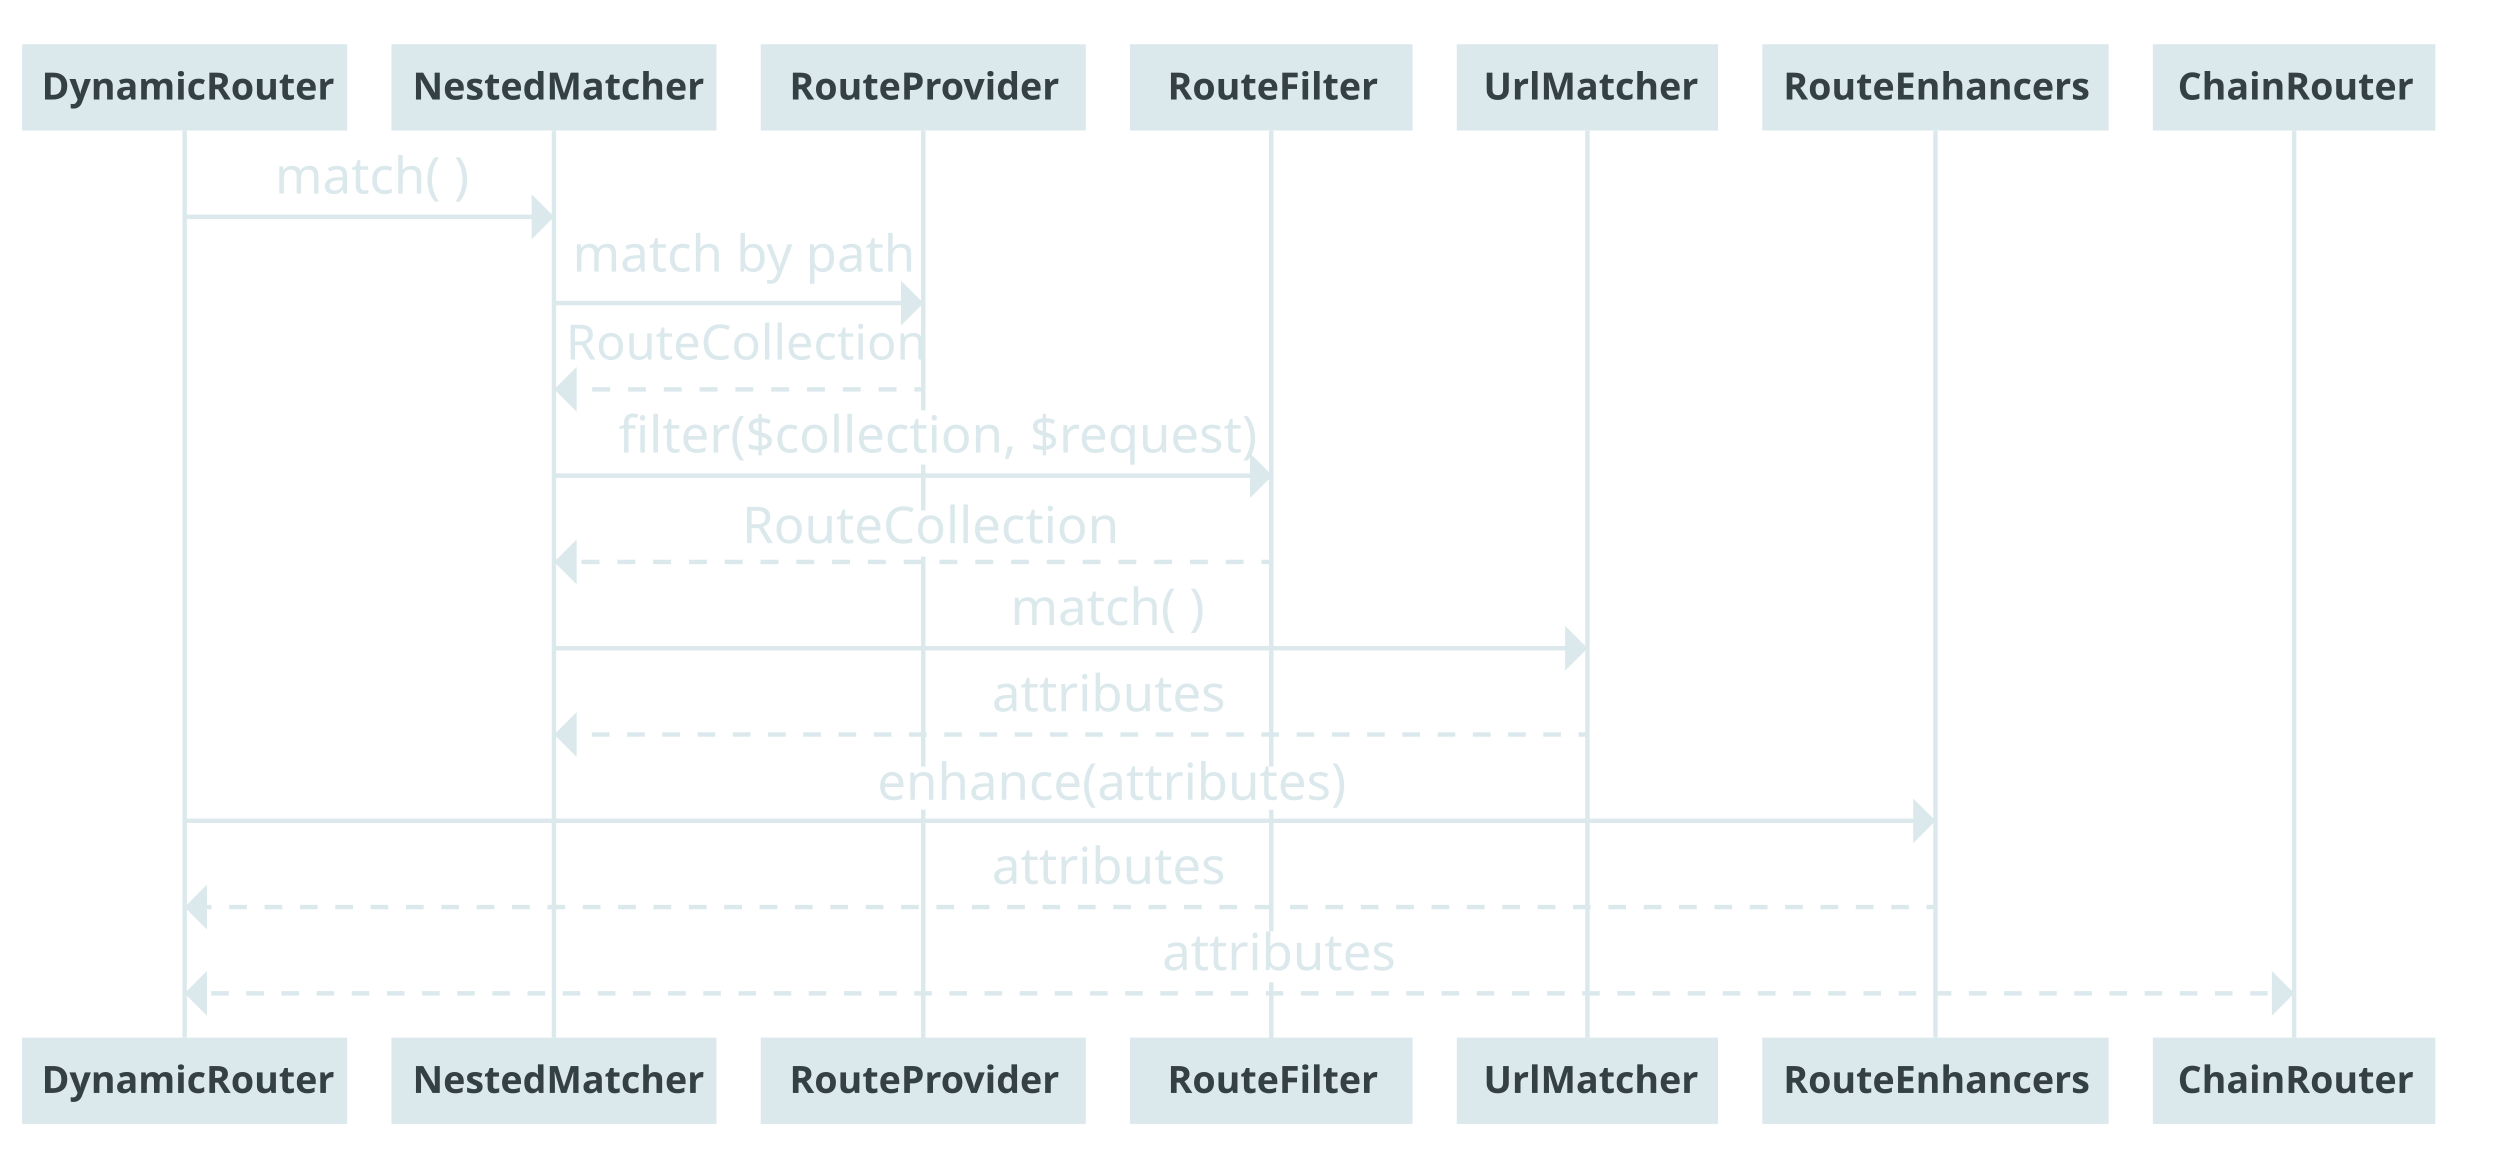
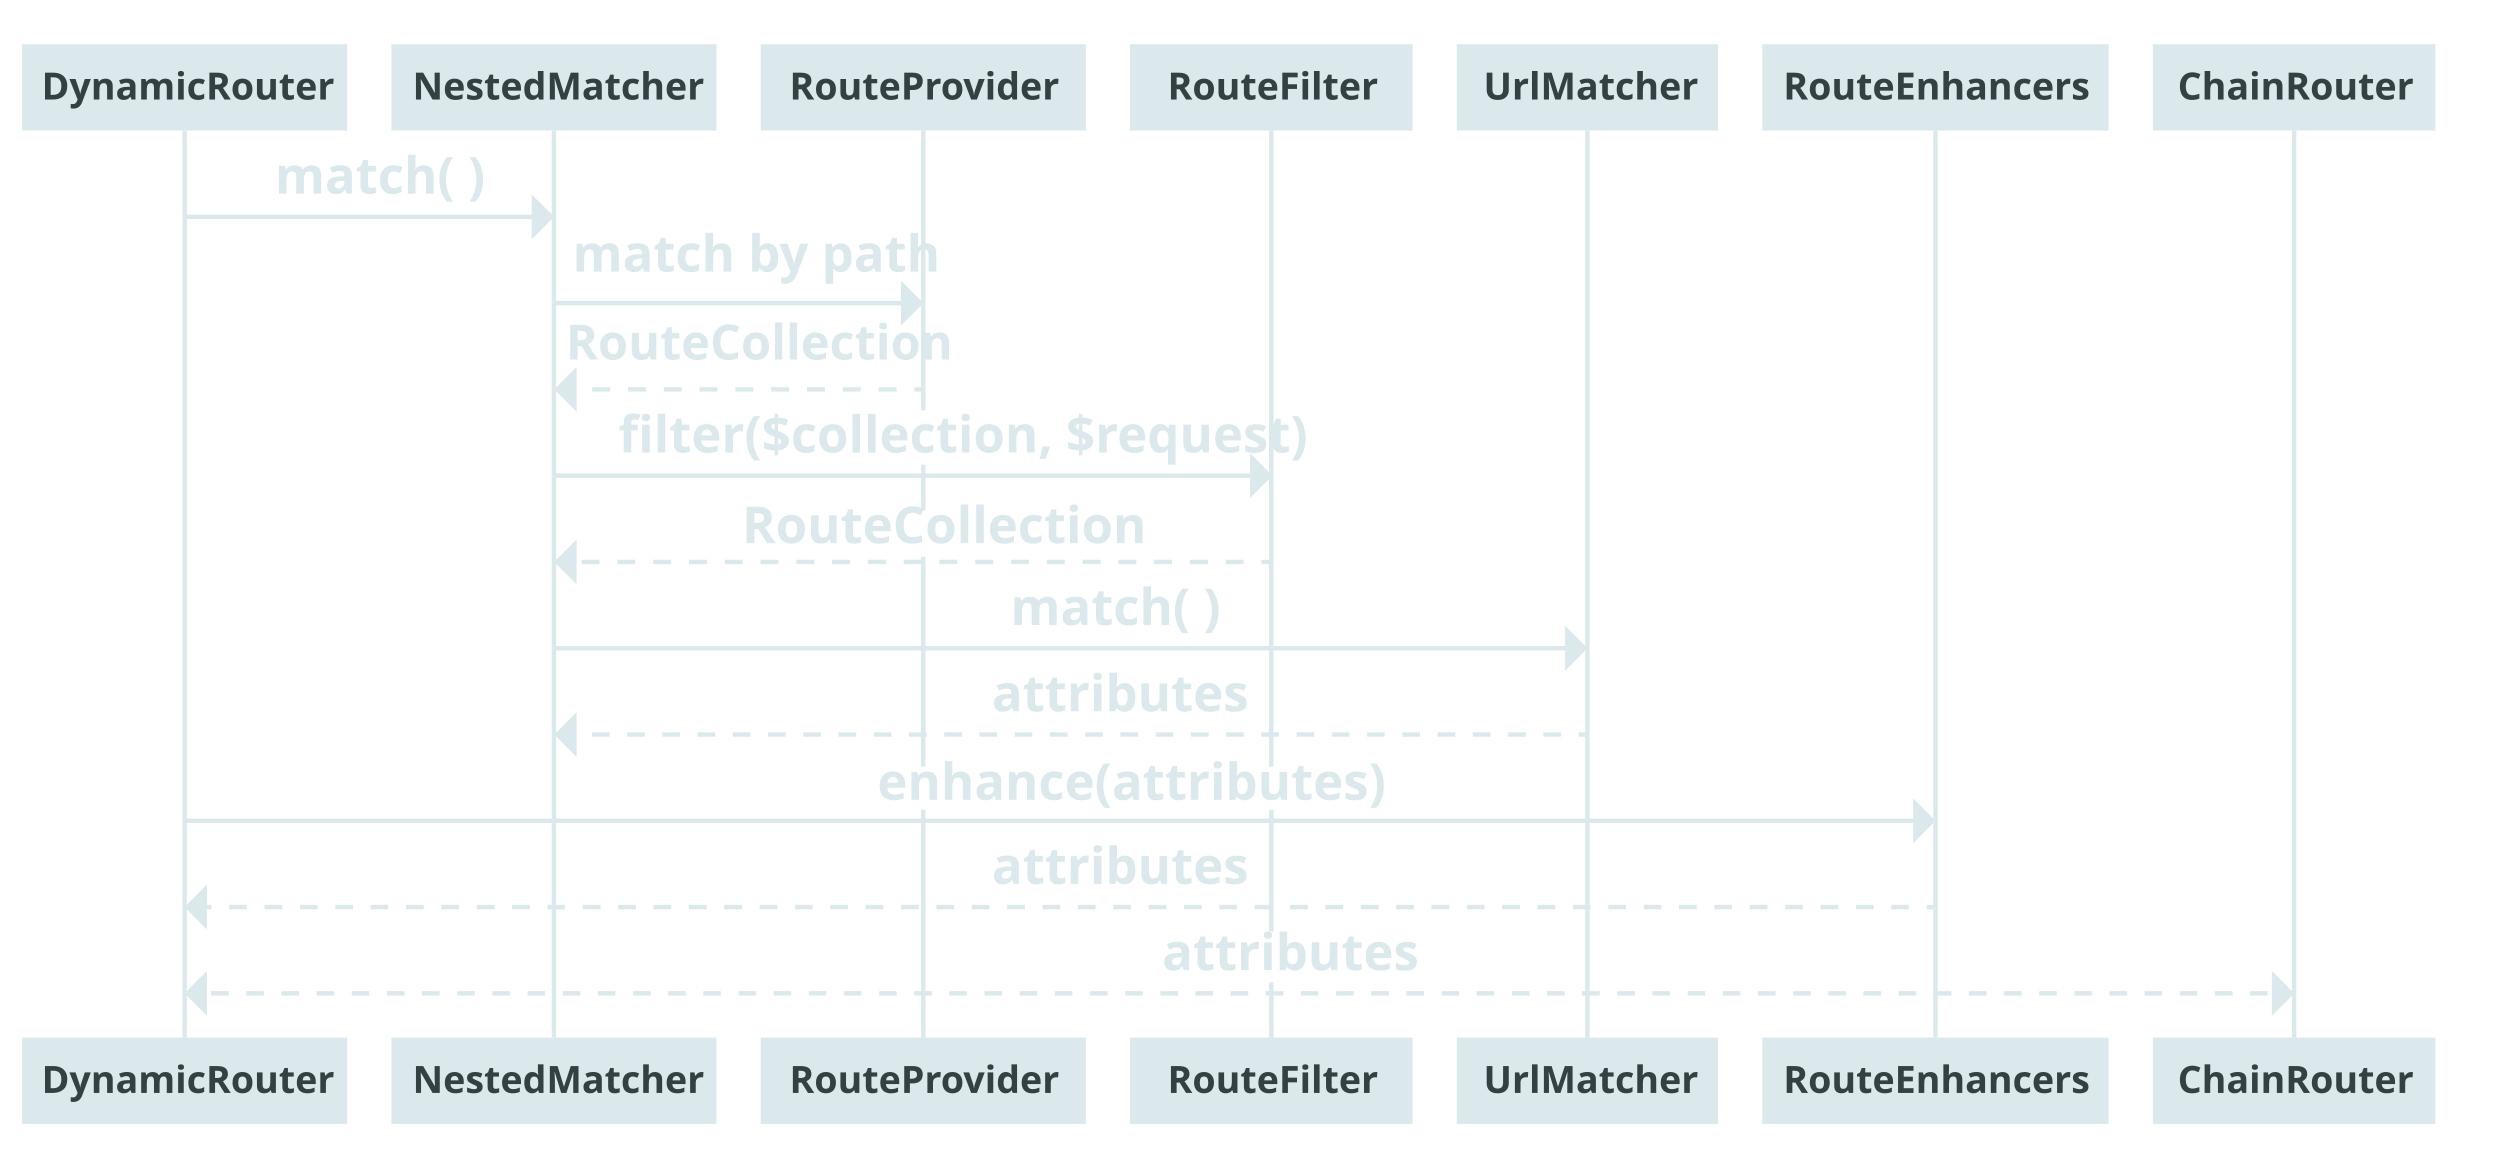
<svg xmlns="http://www.w3.org/2000/svg" version="1.1" id="Layer_1" x="0px" y="0px" width="1130px" height="528px" viewBox="0 0 1130 528" enable-background="new 0 0 1130 528" xml:space="preserve">
  <rect x="10" y="20" fill="#DBE8EC" width="146.922" height="39" />
  <g>
    <text transform="matrix(1 0 0 1 18.8066 45)" fill="#344041" font-family="Proxima Nova" font-weight="bold" font-size="17">DynamicRouter</text>
  </g>
  <rect x="10" y="469" fill="#DBE8EC" width="146.922" height="39" />
  <g>
    <text transform="matrix(1 0 0 1 18.8066 494)" fill="#344041" font-family="Proxima Nova" font-weight="bold" font-size="17">DynamicRouter</text>
  </g>
  <path fill="none" stroke="#DBE8EC" stroke-width="2" d="M83.461,59v410" />
  <rect x="176.922" y="20" fill="#DBE8EC" width="146.922" height="39" />
  <g>
    <text transform="matrix(1 0 0 1 186.481 45)" fill="#344041" font-family="Proxima Nova" font-weight="bold" font-size="17">NestedMatcher</text>
  </g>
  <rect x="176.922" y="469" fill="#DBE8EC" width="146.922" height="39" />
  <g>
    <text transform="matrix(1 0 0 1 186.481 494)" fill="#344041" font-family="Proxima Nova" font-weight="bold" font-size="17">NestedMatcher</text>
  </g>
  <path fill="none" stroke="#DBE8EC" stroke-width="2" d="M250.383,59v410" />
  <rect x="343.844" y="20" fill="#DBE8EC" width="146.922" height="39" />
  <g>
    <text transform="matrix(1 0 0 1 356.8447 45)" fill="#344041" font-family="Proxima Nova" font-weight="bold" font-size="17">RouteProvider</text>
  </g>
  <rect x="343.844" y="469" fill="#DBE8EC" width="146.922" height="39" />
  <g>
    <text transform="matrix(1 0 0 1 356.8447 494)" fill="#344041" font-family="Proxima Nova" font-weight="bold" font-size="17">RouteProvider</text>
  </g>
  <path fill="none" stroke="#DBE8EC" stroke-width="2" d="M417.305,59v126.5" />
  <path fill="none" stroke="#DBE8EC" stroke-width="2" d="M417.305,210v20.75" />
  <path fill="none" stroke="#DBE8EC" stroke-width="2" d="M417.305,251.625V346.5" />
  <path fill="none" stroke="#DBE8EC" stroke-width="2" d="M417.305,366v104.875" />
  <path fill="none" stroke="#DBE8EC" stroke-width="2" d="M574.622,366v55" />
  <path fill="none" stroke="#DBE8EC" stroke-width="2" d="M574.622,444v27.5" />
  <rect x="510.766" y="20" fill="#DBE8EC" width="127.703" height="39" />
  <g>
    <text transform="matrix(1 0 0 1 527.7368 45)" fill="#344041" font-family="Proxima Nova" font-weight="bold" font-size="17">RouteFilter</text>
  </g>
  <rect x="510.766" y="469" fill="#DBE8EC" width="127.703" height="39" />
  <g>
    <text transform="matrix(1 0 0 1 527.7368 494)" fill="#344041" font-family="Proxima Nova" font-weight="bold" font-size="17">RouteFilter</text>
  </g>
  <path fill="none" stroke="#DBE8EC" stroke-width="2" d="M574.617,59v287.5" />
  <rect x="658.469" y="20" fill="#DBE8EC" width="118.094" height="39" />
  <g>
    <text transform="matrix(1 0 0 1 670.5537 45)" fill="#344041" font-family="Proxima Nova" font-weight="bold" font-size="17">UrlMatcher</text>
  </g>
  <rect x="658.469" y="469" fill="#DBE8EC" width="118.094" height="39" />
  <g>
    <text transform="matrix(1 0 0 1 670.5537 494)" fill="#344041" font-family="Proxima Nova" font-weight="bold" font-size="17">UrlMatcher</text>
  </g>
  <path fill="none" stroke="#DBE8EC" stroke-width="2" d="M717.516,59v410" />
  <rect x="796.562" y="20" fill="#DBE8EC" width="156.529" height="39" />
  <g>
    <text transform="matrix(1 0 0 1 806.0557 45)" fill="#344041" font-family="Proxima Nova" font-weight="bold" font-size="17">RouteEnhancers</text>
  </g>
  <rect x="796.562" y="469" fill="#DBE8EC" width="156.529" height="39" />
  <g>
    <text transform="matrix(1 0 0 1 806.0557 494)" fill="#344041" font-family="Proxima Nova" font-weight="bold" font-size="17">RouteEnhancers</text>
  </g>
  <path fill="none" stroke="#DBE8EC" stroke-width="2" d="M874.828,59v410" />
  <rect x="973.094" y="20" fill="#DBE8EC" width="127.703" height="39" />
  <g>
    <text transform="matrix(1 0 0 1 984.3311 45)" fill="#344041" font-family="Proxima Nova" font-weight="bold" font-size="17">ChainRouter</text>
  </g>
  <rect x="973.094" y="469" fill="#DBE8EC" width="127.703" height="39" />
  <g>
    <text transform="matrix(1 0 0 1 984.3311 494)" fill="#344041" font-family="Proxima Nova" font-weight="bold" font-size="17">ChainRouter</text>
  </g>
  <path fill="none" stroke="#DBE8EC" stroke-width="2" d="M1036.945,59v410" />
  <g>
-     <text transform="matrix(1 0 0 1 124.2979 87.5)" fill="#DBE8EC" font-family="'ProximaNova-Semibold'" font-size="23">match( )</text>
+     <text transform="matrix(1 0 0 1 124.2979 87.5)" fill="#DBE8EC" font-family="Proxima Nova" font-weight="600" font-size="23">match( )</text>
  </g>
  <g>
-     <text transform="matrix(1 0 0 1 258.8188 122.75)" fill="#DBE8EC" font-family="'ProximaNova-Semibold'" font-size="23">match by path</text>
+     <text transform="matrix(1 0 0 1 258.8188 122.75)" fill="#DBE8EC" font-family="Proxima Nova" font-weight="600" font-size="23">match by path</text>
  </g>
  <g>
-     <text transform="matrix(1 0 0 1 255.7739 162.5)" fill="#DBE8EC" font-family="'ProximaNova-Semibold'" font-size="22">RouteCollection</text>
+     <text transform="matrix(1 0 0 1 255.7739 162.5)" fill="#DBE8EC" font-family="Proxima Nova" font-weight="600" font-size="22">RouteCollection</text>
  </g>
  <g>
-     <text transform="matrix(1 0 0 1 279.563 204.5)" fill="#DBE8EC" font-family="'ProximaNova-Semibold'" font-size="23">filter($collection, $request)</text>
+     <text transform="matrix(1 0 0 1 279.563 204.5)" fill="#DBE8EC" font-family="Proxima Nova" font-weight="600" font-size="23">filter($collection, $request)</text>
  </g>
  <g>
-     <text transform="matrix(1 0 0 1 335.4238 245.5)" fill="#DBE8EC" font-family="'ProximaNova-Semibold'" font-size="23">RouteCollection</text>
+     <text transform="matrix(1 0 0 1 335.4238 245.5)" fill="#DBE8EC" font-family="Proxima Nova" font-weight="600" font-size="23">RouteCollection</text>
  </g>
  <g>
-     <text transform="matrix(1 0 0 1 456.7461 282.5)" fill="#DBE8EC" font-family="'ProximaNova-Semibold'" font-size="23">match( )</text>
+     <text transform="matrix(1 0 0 1 456.7461 282.5)" fill="#DBE8EC" font-family="Proxima Nova" font-weight="600" font-size="23">match( )</text>
  </g>
  <path marker-end="url(#raphael-marker-endblock55)" fill="#DBE8EC" d="M712.508,499" />
  <g>
-     <text transform="matrix(1 0 0 1 448.3457 321.5)" fill="#DBE8EC" font-family="'ProximaNova-Semibold'" font-size="23">attributes</text>
+     <text transform="matrix(1 0 0 1 448.3457 321.5)" fill="#DBE8EC" font-family="Proxima Nova" font-weight="600" font-size="23">attributes</text>
  </g>
  <path marker-end="url(#raphael-marker-endblock55)" fill="#DBE8EC" d="M255.391,460" />
  <g>
-     <text transform="matrix(1 0 0 1 396.5708 361.5)" fill="#DBE8EC" font-family="'ProximaNova-Semibold'" font-size="23">enhance(attributes)</text>
+     <text transform="matrix(1 0 0 1 396.5708 361.5)" fill="#DBE8EC" font-family="Proxima Nova" font-weight="600" font-size="23">enhance(attributes)</text>
  </g>
  <path marker-end="url(#raphael-marker-endblock55)" fill="#DBE8EC" d="M869.826,421" />
  <g>
-     <text transform="matrix(1 0 0 1 448.3457 399.5)" fill="#DBE8EC" font-family="'ProximaNova-Semibold'" font-size="23">attributes</text>
+     <text transform="matrix(1 0 0 1 448.3457 399.5)" fill="#DBE8EC" font-family="Proxima Nova" font-weight="600" font-size="23">attributes</text>
  </g>
  <path marker-end="url(#raphael-marker-endblock55)" fill="#DBE8EC" d="M88.463,382" />
  <g>
-     <text transform="matrix(1 0 0 1 525.2993 438.5)" fill="#DBE8EC" font-family="'ProximaNova-Semibold'" font-size="23">attributes</text>
+     <text transform="matrix(1 0 0 1 525.2993 438.5)" fill="#DBE8EC" font-family="Proxima Nova" font-weight="600" font-size="23">attributes</text>
  </g>
  <path marker-end="url(#raphael-marker-endblock55)" fill="#DBE8EC" d="M1031.943,343" />
  <path fill="none" stroke="#DBE8EC" stroke-width="2" d="M250.774,98H83.462" />
  <path fill="none" stroke="#DBE8EC" stroke-width="2" d="M417.31,137H250.38" />
  <g>
    <g>
      <line fill="none" stroke="#DBE8EC" stroke-width="2" x1="417.31" y1="176" x2="413.31" y2="176" />
      <line fill="none" stroke="#DBE8EC" stroke-width="2" stroke-dasharray="8.091,8.091" x1="405.219" y1="176" x2="263.629" y2="176" />
      <line fill="none" stroke="#DBE8EC" stroke-width="2" x1="259.583" y1="176" x2="255.583" y2="176" />
    </g>
  </g>
  <path fill="none" stroke="#DBE8EC" stroke-width="2" d="M574.227,215H250.774" />
  <g>
    <g>
      <line fill="none" stroke="#DBE8EC" stroke-width="2" x1="574.227" y1="254" x2="570.227" y2="254" />
      <line fill="none" stroke="#DBE8EC" stroke-width="2" stroke-dasharray="8.088,8.088" x1="562.138" y1="254" x2="258.819" y2="254" />
      <line fill="none" stroke="#DBE8EC" stroke-width="2" x1="254.774" y1="254" x2="250.774" y2="254" />
    </g>
  </g>
  <path fill="none" stroke="#DBE8EC" stroke-width="2" d="M717.508,293H250.583" />
  <g>
    <g>
      <line fill="none" stroke="#DBE8EC" stroke-width="2" x1="717.508" y1="332" x2="713.508" y2="332" />
      <line fill="none" stroke="#DBE8EC" stroke-width="2" stroke-dasharray="7.964,7.964" x1="705.544" y1="332" x2="263.565" y2="332" />
      <line fill="none" stroke="#DBE8EC" stroke-width="2" x1="259.583" y1="332" x2="255.583" y2="332" />
    </g>
  </g>
  <g>
    <g>
      <line fill="none" stroke="#DBE8EC" stroke-width="2" x1="874.824" y1="410" x2="870.824" y2="410" />
      <line fill="none" stroke="#DBE8EC" stroke-width="2" stroke-dasharray="7.992,7.992" x1="862.832" y1="410" x2="99.611" y2="410" />
      <line fill="none" stroke="#DBE8EC" stroke-width="2" x1="95.615" y1="410" x2="91.615" y2="410" />
    </g>
  </g>
  <path fill="none" stroke="#DBE8EC" stroke-width="2" d="M874.828,371H83.458" />
  <g>
    <g>
      <line fill="none" stroke="#DBE8EC" stroke-width="2" x1="1036.945" y1="449" x2="1032.945" y2="449" />
      <line fill="none" stroke="#DBE8EC" stroke-width="2" stroke-dasharray="7.945,7.945" x1="1025" y1="449" x2="91.43" y2="449" />
      <line fill="none" stroke="#DBE8EC" stroke-width="2" x1="87.457" y1="449" x2="83.457" y2="449" />
    </g>
  </g>
  <polygon fill="#DBE8EC" points="240.316,87.858 250.458,98 240.316,108.142 " />
  <polygon fill="#DBE8EC" points="407.237,126.858 417.379,137 407.237,147.142 " />
  <polygon fill="#DBE8EC" points="565,204.858 575.143,215 565,225.142 " />
  <polygon fill="#DBE8EC" points="707.438,282.857 717.579,293 707.438,303.143 " />
  <polygon fill="#DBE8EC" points="864.755,360.857 874.896,371 864.755,381.143 " />
  <polygon fill="#DBE8EC" points="1026.872,438.857 1037.015,449 1026.872,459.143 " />
  <polygon fill="#DBE8EC" points="260.654,186.143 250.513,176 260.654,165.858 " />
  <polygon fill="#DBE8EC" points="260.654,264.143 250.513,254 260.654,243.858 " />
  <polygon fill="#DBE8EC" points="260.654,342.143 250.513,332 260.654,321.857 " />
  <polygon fill="#DBE8EC" points="93.534,420.143 83.392,410 93.534,399.857 " />
  <polygon fill="#DBE8EC" points="93.534,459.143 83.392,449 93.534,438.857 " />
</svg>
